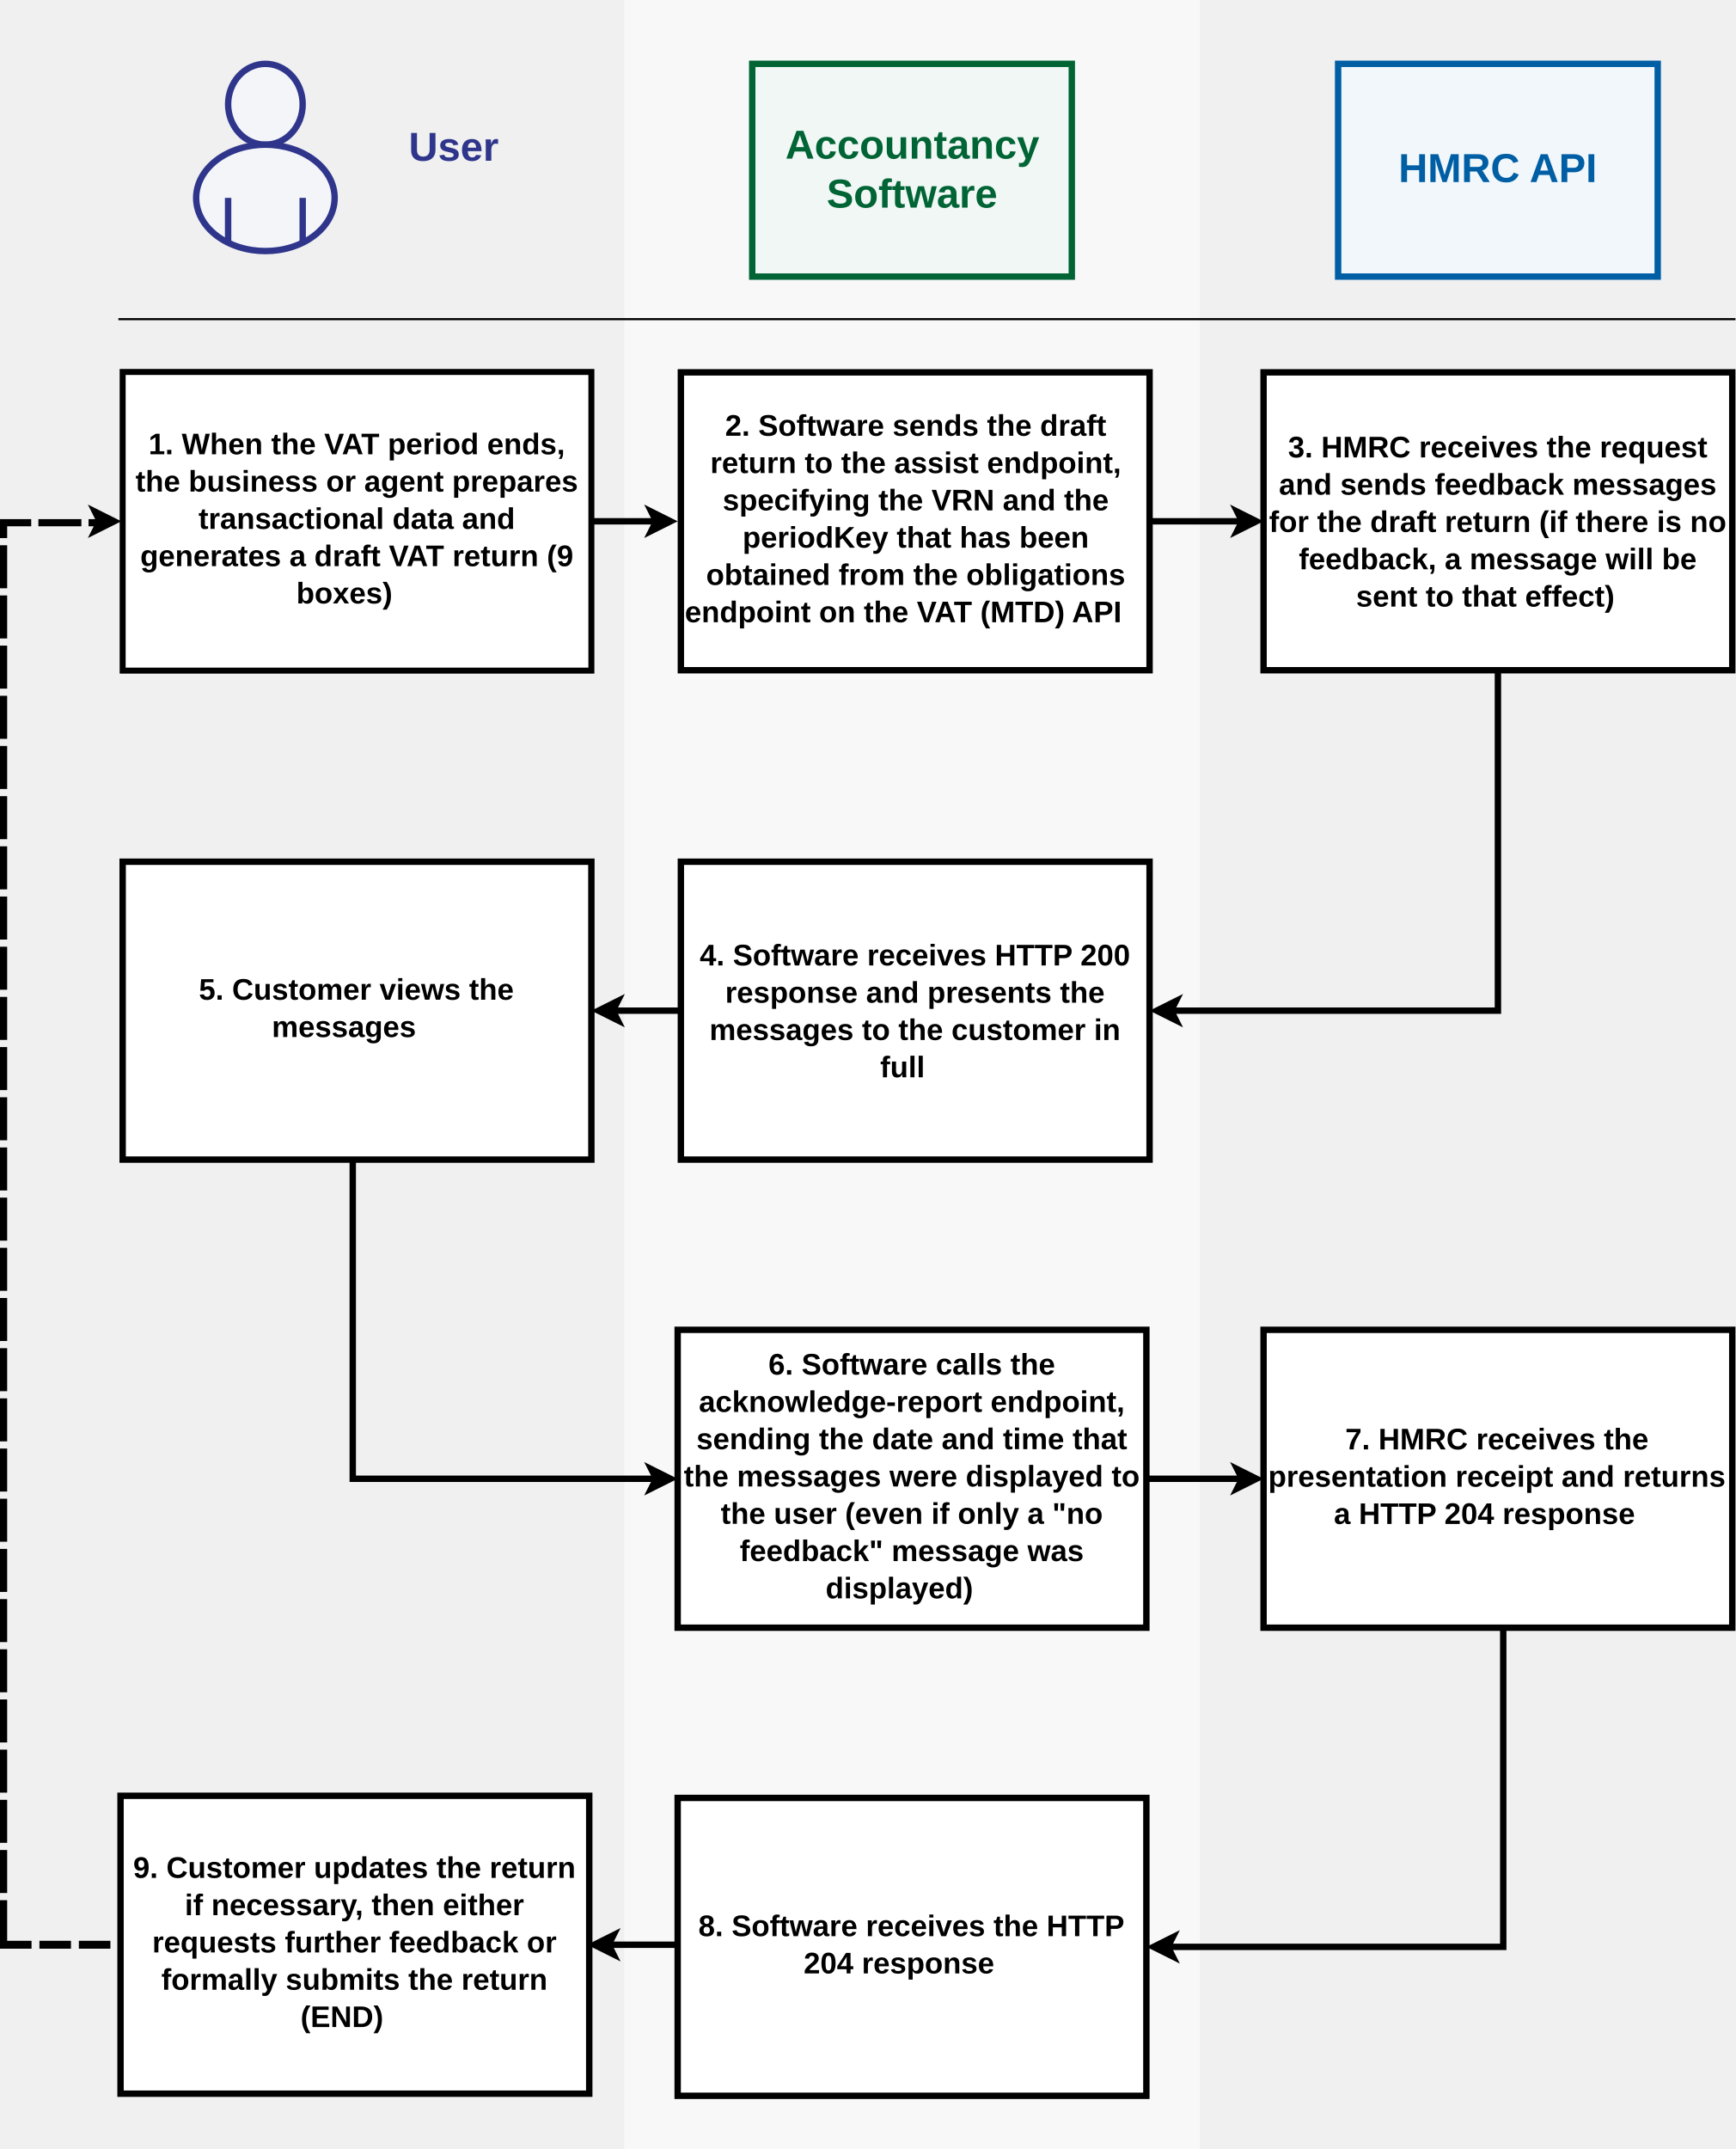
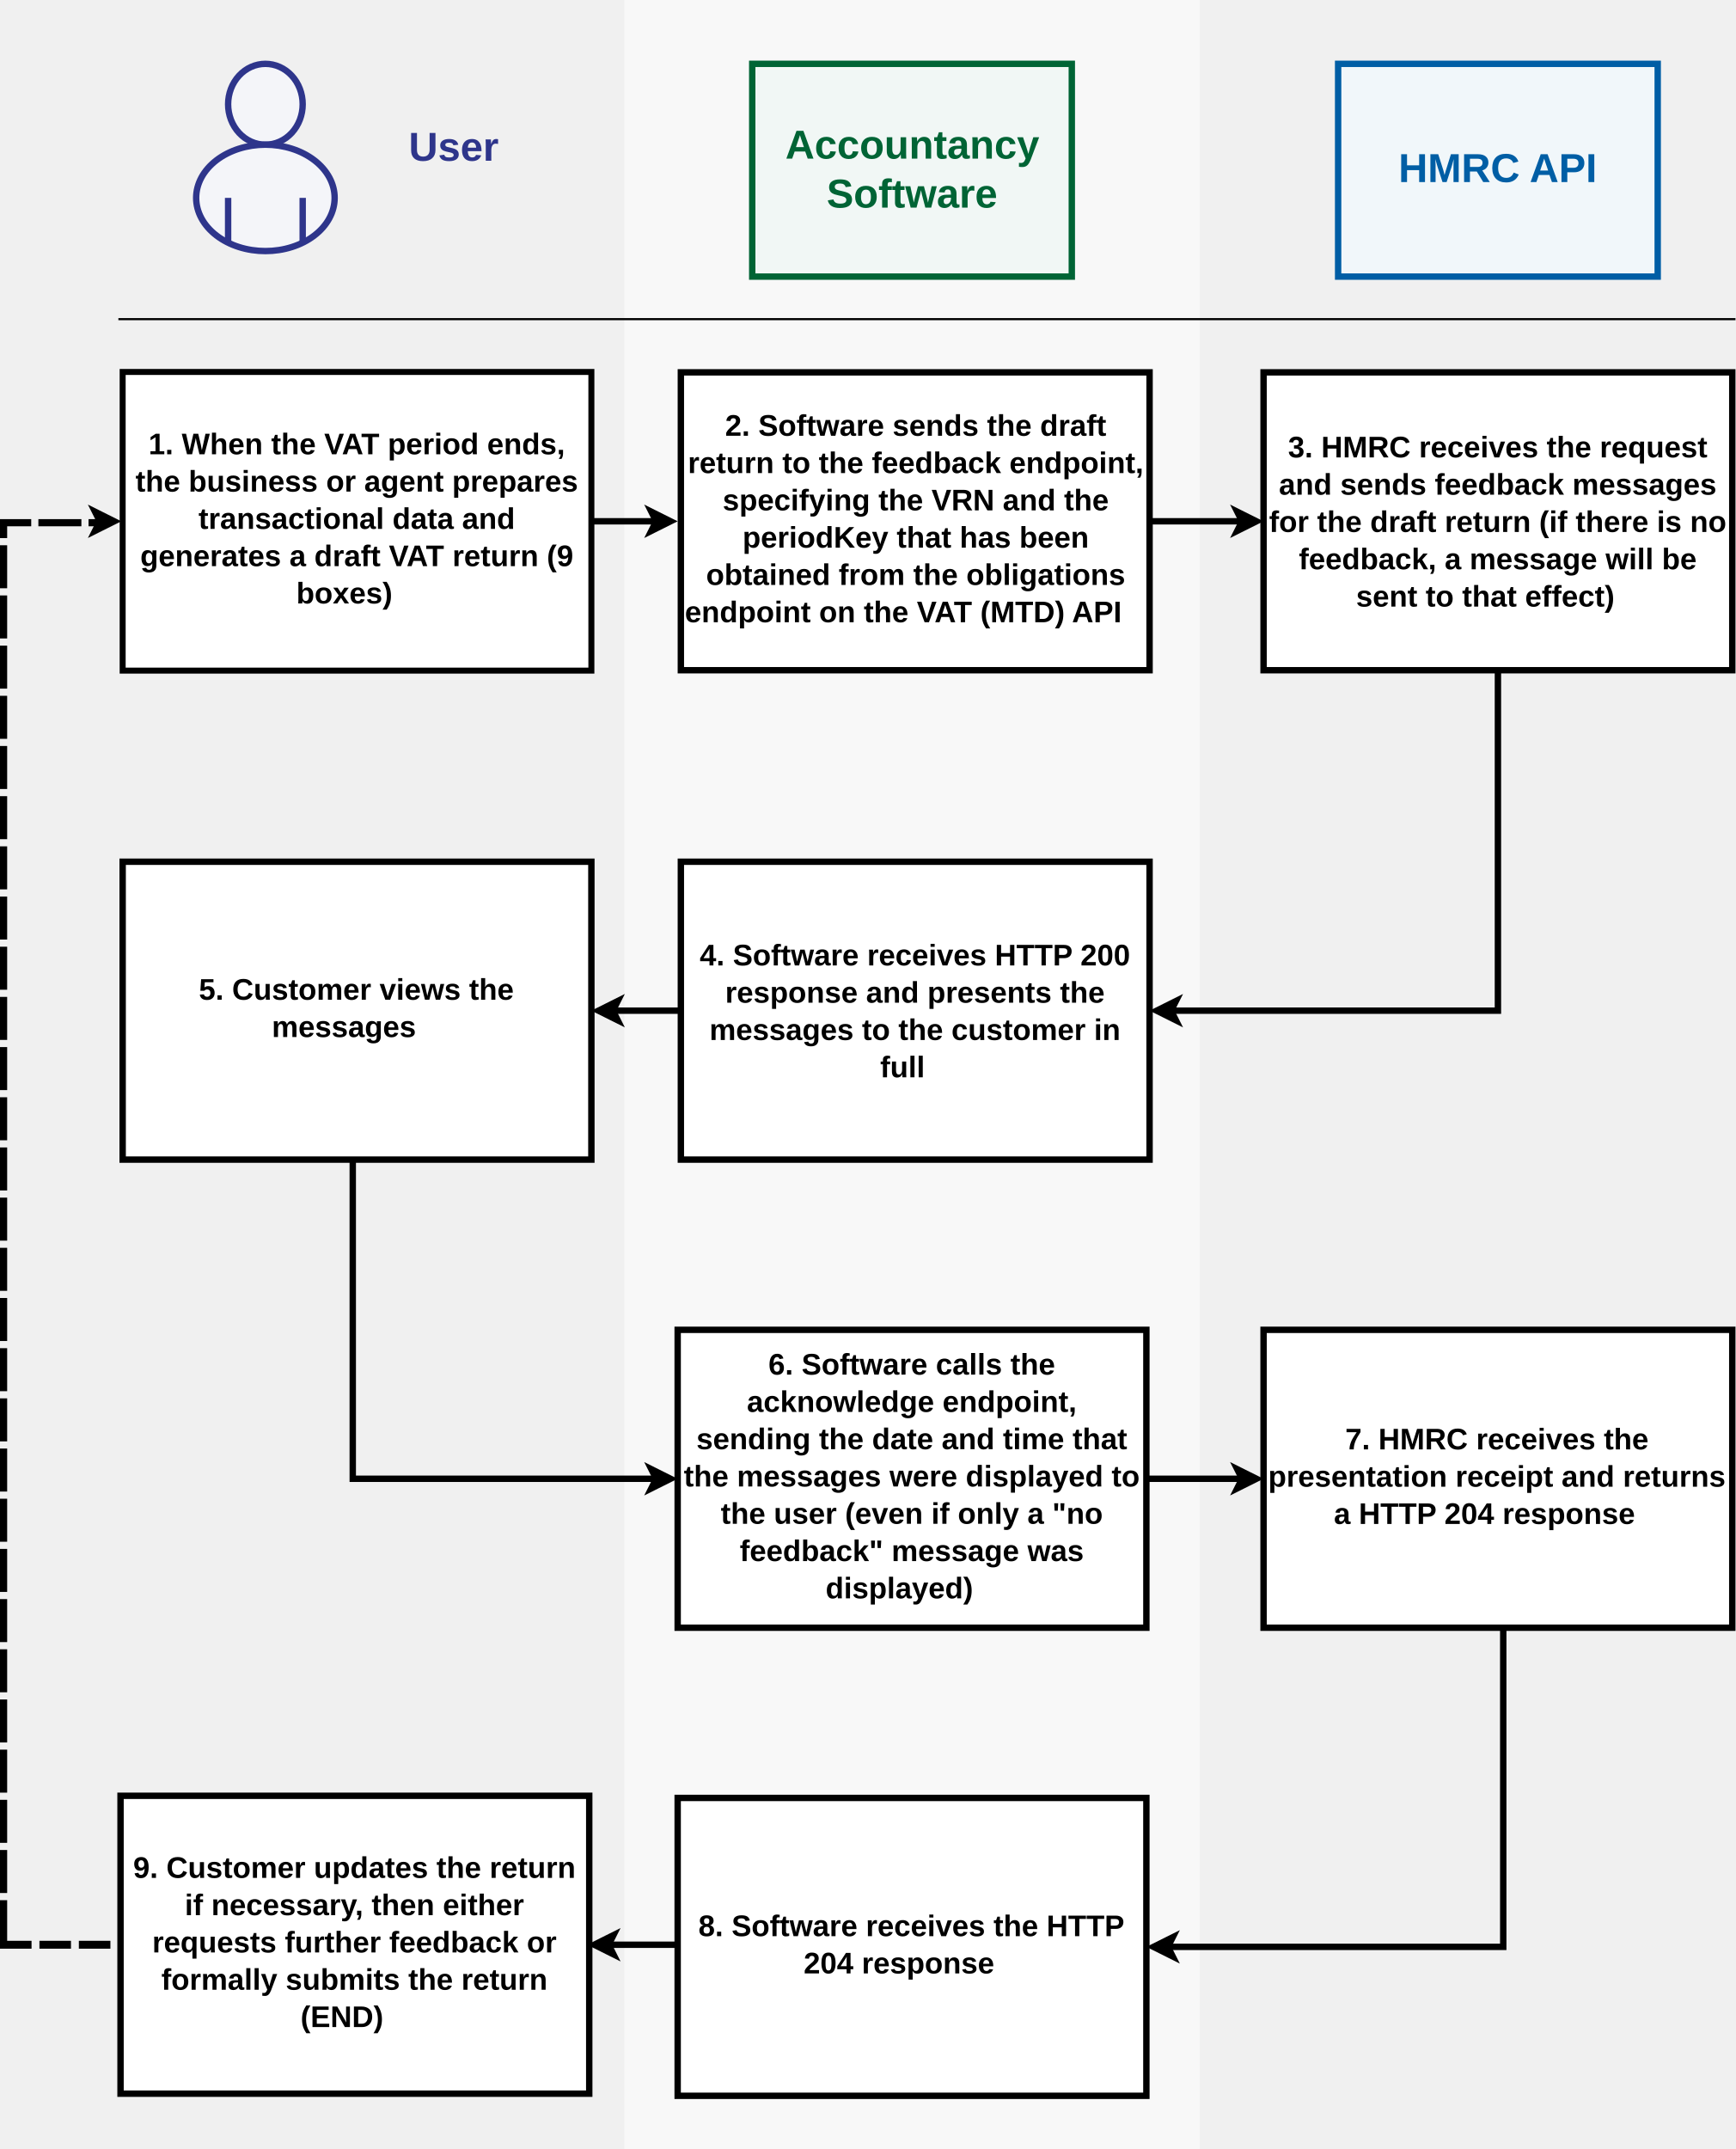
<svg xmlns="http://www.w3.org/2000/svg" version="1.1" id="svg1" width="775.806" height="960.45" viewBox="0 0 775.806 960.45">
  <defs id="defs1" />
  <path id="path1" d="M 279.124,0 H 536.276 V 960.45 H 279.124 Z" style="fill:#f8f8f8;stroke-width:0.952" />
  <path id="path2" d="M 336.269,28.528 H 479.131 V 123.622 H 336.269 Z" style="fill:#f1f7f5;stroke:#006435;stroke-width:2.855;stroke-miterlimit:10" />
  <text id="text2" xml:space="preserve" x="351.075" y="70.9" style="font-size:11.42px;stroke-width:0.952">
    <tspan id="tspan2" style="font-weight:700;font-size:18.082px;font-family:Arial;fill:#006435" x="351.075" y="70.9">Accountancy</tspan>
  </text>
  <text id="text3" xml:space="preserve" x="369.528" y="92.788" style="font-size:11.42px;stroke-width:0.952">
    <tspan id="tspan3" style="font-weight:700;font-size:18.082px;font-family:Arial;fill:#006435" x="369.528" y="92.788">Software</tspan>
  </text>
  <path id="path3" d="M 598.183,28.528 H 741.044 V 123.622 H 598.183 Z" style="fill:#f1f7fa;stroke:#005ea5;stroke-width:2.855;stroke-miterlimit:10" />
  <text id="text4" xml:space="preserve" x="625.173" y="81.368" style="font-size:11.42px;stroke-width:0.952">
    <tspan id="tspan4" style="font-weight:700;font-size:18.082px;font-family:Arial;fill:#005ea5" x="625.173" dx="0 0 0 0 0 -0.671" y="81.368">HMRC API</tspan>
  </text>
  <path id="path4" d="M 52.92,142.641 H 775.806" style="fill:none;stroke:#000000;stroke-width:0.939;stroke-miterlimit:10" />
  <path id="path5" d="m 512.465,232.98 h 42.763" style="fill:none;stroke:#000000;stroke-width:2.855;stroke-miterlimit:10" />
  <path id="path6" d="m 561.658,232.98 -8.572,4.279 2.143,-4.279 -2.143,-4.279 z" style="fill:#000000;stroke:#000000;stroke-width:2.855;stroke-miterlimit:10" />
  <text id="text20" xml:space="preserve" x="182.711" y="71.852" style="font-size:11.42px;stroke-width:0.952">
    <tspan id="tspan20" style="font-weight:700;font-size:18.082px;font-family:Arial;fill:#2e358b" x="182.711" y="71.852">User</tspan>
  </text>
  <path id="path20" d="m 135.31,46.596 c 0,1.186 -0.107,2.361 -0.32,3.525 -0.213,1.164 -0.53,2.293 -0.948,3.389 -0.419,1.096 -0.932,2.137 -1.54,3.124 -0.608,0.986 -1.299,1.899 -2.073,2.738 -0.774,0.839 -1.616,1.588 -2.526,2.247 -0.91,0.659 -1.87,1.216 -2.882,1.67 -1.011,0.454 -2.053,0.797 -3.127,1.028 -1.073,0.231 -2.157,0.347 -3.252,0.347 -1.094,-1.9e-5 -2.178,-0.116 -3.252,-0.347 -1.073,-0.231 -2.116,-0.574 -3.127,-1.028 -1.011,-0.454 -1.972,-1.011 -2.882,-1.67 -0.91,-0.659 -1.752,-1.408 -2.526,-2.247 -0.774,-0.839 -1.465,-1.752 -2.073,-2.738 -0.608,-0.986 -1.121,-2.028 -1.54,-3.124 -0.419,-1.096 -0.735,-2.226 -0.948,-3.389 -0.213,-1.164 -0.32,-2.338 -0.32,-3.525 0,-1.186 0.107,-2.361 0.32,-3.525 0.214,-1.164 0.53,-2.293 0.948,-3.389 0.419,-1.096 0.932,-2.137 1.54,-3.124 0.608,-0.986 1.299,-1.899 2.073,-2.738 0.774,-0.839 1.616,-1.588 2.526,-2.247 0.91,-0.659 1.87,-1.216 2.882,-1.67 1.011,-0.454 2.053,-0.797 3.127,-1.028 1.073,-0.231 2.157,-0.347 3.252,-0.347 1.094,0 2.178,0.116 3.252,0.347 1.073,0.231 2.116,0.574 3.127,1.028 1.011,0.454 1.972,1.011 2.882,1.67 0.91,0.659 1.752,1.408 2.526,2.247 0.774,0.839 1.465,1.752 2.073,2.738 0.608,0.986 1.121,2.028 1.54,3.124 0.419,1.096 0.735,2.226 0.948,3.389 0.214,1.164 0.32,2.339 0.32,3.525 z" style="fill:#f4f5f9;stroke:#2e358b;stroke-width:2.855;stroke-miterlimit:10" />
  <path id="path21" d="m 149.596,88.437 c 0,0.779 -0.05,1.555 -0.149,2.33 -0.099,0.775 -0.248,1.544 -0.446,2.308 -0.198,0.764 -0.444,1.518 -0.738,2.263 -0.294,0.745 -0.635,1.477 -1.023,2.197 -0.388,0.719 -0.821,1.422 -1.299,2.109 -0.478,0.687 -0.998,1.354 -1.562,2.001 -0.563,0.647 -1.166,1.272 -1.81,1.874 -0.643,0.602 -1.323,1.178 -2.04,1.729 -0.717,0.551 -1.467,1.073 -2.251,1.567 -0.784,0.494 -1.597,0.957 -2.44,1.39 -0.843,0.433 -1.711,0.832 -2.605,1.199 -0.894,0.367 -1.809,0.7 -2.746,0.997 -0.937,0.298 -1.89,0.56 -2.86,0.786 -0.97,0.226 -1.952,0.415 -2.947,0.567 -0.994,0.152 -1.996,0.266 -3.005,0.342 -1.009,0.076 -2.02,0.114 -3.034,0.114 -1.014,0 -2.025,-0.038 -3.034,-0.114 -1.009,-0.076 -2.01,-0.19 -3.005,-0.342 -0.994,-0.152 -1.976,-0.341 -2.947,-0.567 -0.97,-0.226 -1.923,-0.488 -2.86,-0.786 -0.937,-0.298 -1.852,-0.63 -2.746,-0.997 -0.894,-0.367 -1.763,-0.767 -2.605,-1.199 -0.843,-0.433 -1.656,-0.896 -2.44,-1.39 -0.784,-0.494 -1.534,-1.016 -2.251,-1.567 -0.717,-0.551 -1.397,-1.127 -2.04,-1.729 -0.643,-0.602 -1.246,-1.226 -1.81,-1.874 -0.563,-0.647 -1.084,-1.314 -1.562,-2.001 -0.478,-0.687 -0.911,-1.39 -1.299,-2.109 -0.388,-0.719 -0.729,-1.452 -1.023,-2.197 -0.294,-0.745 -0.54,-1.499 -0.738,-2.263 -0.198,-0.764 -0.346,-1.533 -0.446,-2.308 -0.099,-0.775 -0.149,-1.552 -0.149,-2.33 0,-0.779 0.05,-1.555 0.149,-2.33 0.099,-0.775 0.248,-1.544 0.446,-2.308 0.198,-0.764 0.444,-1.518 0.738,-2.263 0.294,-0.745 0.635,-1.477 1.023,-2.197 0.388,-0.719 0.821,-1.422 1.299,-2.109 0.478,-0.687 0.998,-1.354 1.562,-2.001 0.563,-0.647 1.166,-1.272 1.81,-1.874 0.643,-0.602 1.323,-1.178 2.04,-1.729 0.717,-0.551 1.467,-1.073 2.251,-1.567 0.784,-0.494 1.597,-0.957 2.44,-1.39 0.843,-0.433 1.711,-0.832 2.605,-1.199 0.894,-0.367 1.809,-0.7 2.746,-0.998 0.937,-0.298 1.89,-0.56 2.86,-0.786 0.97,-0.226 1.952,-0.415 2.947,-0.567 0.994,-0.152 1.996,-0.266 3.005,-0.342 1.009,-0.076 2.02,-0.114 3.034,-0.114 1.014,1.9e-5 2.025,0.038 3.034,0.114 1.009,0.076 2.01,0.19 3.005,0.342 0.994,0.152 1.976,0.341 2.947,0.567 0.97,0.226 1.923,0.488 2.86,0.786 0.937,0.298 1.852,0.63 2.746,0.998 0.894,0.367 1.763,0.767 2.605,1.199 0.843,0.433 1.656,0.896 2.44,1.39 0.784,0.494 1.534,1.016 2.251,1.567 0.717,0.551 1.397,1.127 2.04,1.729 0.643,0.602 1.246,1.227 1.81,1.874 0.563,0.647 1.084,1.314 1.562,2.001 0.478,0.687 0.911,1.39 1.299,2.109 0.388,0.719 0.729,1.452 1.023,2.197 0.294,0.745 0.54,1.499 0.738,2.263 0.198,0.764 0.346,1.533 0.446,2.308 0.099,0.775 0.149,1.552 0.149,2.33 z" style="fill:#f4f5f9;stroke:#2e358b;stroke-width:2.855;stroke-miterlimit:10" />
  <path id="path22" d="m 101.976,88.437 v 19.97" style="fill:none;stroke:#2e358b;stroke-width:2.855;stroke-miterlimit:10" />
  <path id="path23" d="m 135.31,88.437 v 19.97" style="fill:none;stroke:#2e358b;stroke-width:2.855;stroke-miterlimit:10" />
  <path id="path24" d="M 304.363,451.697 H 273.981" style="fill:none;stroke:#000000;stroke-width:2.855;stroke-miterlimit:10" />
  <path id="path25" d="m 267.553,451.697 8.572,-4.279 -2.143,4.279 2.143,4.279 z" style="fill:#000000;stroke:#000000;stroke-width:2.855;stroke-miterlimit:10" />
  <path id="path26" d="M 304.363,385.131 H 513.894 V 518.263 H 304.363 Z" style="fill:#ffffff;stroke:#000000;stroke-width:2.855;stroke-miterlimit:10" />
  <path id="path35" d="m 669.614,299.546 v 152.15 h -146.1" style="fill:none;stroke:#000000;stroke-width:2.855;stroke-miterlimit:10" />
  <path id="path36" d="m 517.085,451.697 8.572,-4.279 -2.143,4.279 2.143,4.279 z" style="fill:#000000;stroke:#000000;stroke-width:2.855;stroke-miterlimit:10" />
  <path id="path37" d="M 564.848,166.415 H 774.379 V 299.546 H 564.848 Z" style="fill:#ffffff;stroke:#000000;stroke-width:2.855;stroke-miterlimit:10" />
  <path id="path42" d="M 157.692,518.263 V 660.904 H 293.315" style="fill:none;stroke:#000000;stroke-width:2.855;stroke-miterlimit:10" />
  <path id="path43" d="m 299.744,660.904 -8.572,4.279 2.143,-4.279 -2.143,-4.279 z" style="fill:#000000;stroke:#000000;stroke-width:2.855;stroke-miterlimit:10" />
  <path id="path44" d="M 54.831,385.131 H 264.362 V 518.263 H 54.831 Z" style="fill:#ffffff;stroke:#000000;stroke-width:2.855;stroke-miterlimit:10" />
  <path id="path45" d="m 512.465,660.904 h 42.763" style="fill:none;stroke:#000000;stroke-width:2.855;stroke-miterlimit:10" />
  <path id="path46" d="m 561.658,660.904 -8.572,4.279 2.143,-4.279 -2.143,-4.279 z" style="fill:#000000;stroke:#000000;stroke-width:2.855;stroke-miterlimit:10" />
  <path id="path47" d="M 302.935,594.338 H 512.465 V 727.47 H 302.935 Z" style="fill:#ffffff;stroke:#000000;stroke-width:2.855;stroke-miterlimit:10" />
  <path id="path61" d="M 671.995,727.47 V 870.111 H 522.085" style="fill:none;stroke:#000000;stroke-width:2.855;stroke-miterlimit:10" />
  <path id="path62" d="m 515.656,870.111 8.572,-4.279 -2.143,4.279 2.143,4.279 z" style="fill:#000000;stroke:#000000;stroke-width:2.855;stroke-miterlimit:10" />
  <path id="path63" d="M 564.848,594.338 H 774.379 V 727.47 H 564.848 Z" style="fill:#ffffff;stroke:#000000;stroke-width:2.855;stroke-miterlimit:10" />
  <path id="path65" d="M 302.935,803.545 H 512.465 V 936.676 H 302.935 Z" style="fill:#ffffff;stroke:#000000;stroke-width:2.855;stroke-miterlimit:10" />
  <path id="path67" d="m 264.362,232.98 h 20.001 8.953" style="fill:none;stroke:#000000;stroke-width:2.855;stroke-miterlimit:10" />
  <path id="path68" d="m 299.744,232.98 -8.572,4.279 2.143,-4.279 -2.143,-4.279 z" style="fill:#000000;stroke:#000000;stroke-width:2.855;stroke-miterlimit:10" />
  <path id="path79" d="M 302.458,869.16 H 272.077" style="fill:none;stroke:#000000;stroke-width:2.855;stroke-miterlimit:10" />
  <path id="path80" d="m 265.648,869.16 8.572,-4.279 -2.143,4.279 2.143,4.279 z" style="fill:#000000;stroke:#000000;stroke-width:2.855;stroke-miterlimit:10" />
  <path id="path81" d="M 53.879,802.594 H 263.41 v 133.132 H 53.879 Z" style="fill:#ffffff;stroke:#000000;stroke-width:2.855;stroke-miterlimit:10" />
  <path id="path61-5" d="M 1.602,868.471 V 233.614 h 42.416" style="fill:none;stroke:#000000;stroke-width:3.204;stroke-miterlimit:10;stroke-dasharray:19.224, 3.204" />
  <path id="path62-5" d="m 51.05,232.98 -8.572,4.279 2.143,-4.279 -2.143,-4.279 z" style="fill:#000000;stroke:#000000;stroke-width:2.855;stroke-miterlimit:10" />
  <path id="path69" d="M 54.831,166.239 H 264.362 V 299.721 H 54.831 Z" style="fill:#ffffff;stroke:#000000;stroke-width:2.674;stroke-miterlimit:10" />
  <path style="fill:#000000;fill-opacity:0;stroke:#000000;stroke-width:3.525;stroke-dasharray:14.101, 3.525" d="M 9.7901915e-7,869.16 H 53.288" id="path9" />
  <text xml:space="preserve" style="font-weight:bold;font-size:13.333px;line-height:125%;font-family:Arial;-inkscape-font-specification:'Arial, Bold';letter-spacing:0px;word-spacing:0px;text-anchor:middle;white-space:pre;inline-size:204.542;fill:#000000" id="text231" x="491.225" y="32.132" transform="translate(178.3098,172.2903)">
    <tspan x="491.225" y="32.132" id="tspan1">3. HMRC receives the request<tspan y="32.132" id="tspan5"> </tspan>
    </tspan>
    <tspan x="491.225" y="48.799" id="tspan6">and sends feedback messages<tspan y="48.799" id="tspan7"> </tspan>
    </tspan>
    <tspan x="491.225" y="65.466" id="tspan8">for the draft return (if there is no<tspan y="65.466" id="tspan9"> </tspan>
    </tspan>
    <tspan x="491.225" y="82.132" id="tspan10">feedback, a message will be<tspan y="82.132" id="tspan11"> </tspan>
    </tspan>
    <tspan x="491.225" y="98.799" id="tspan12">sent to that effect)</tspan>
  </text>
  <text xml:space="preserve" style="font-weight:bold;font-size:13.333px;line-height:125%;font-family:Arial;-inkscape-font-specification:'Arial, Bold';letter-spacing:0px;word-spacing:0px;text-anchor:middle;white-space:pre;inline-size:204.542;fill:#000000" id="text241" x="490.98" y="34.468" transform="translate(-81.97549,397.0046)">
    <tspan x="490.98" y="34.468" id="tspan13">4. Software receives HTTP 200<tspan y="34.468" id="tspan14"> </tspan>
    </tspan>
    <tspan x="490.98" y="51.134" id="tspan15">response and presents the<tspan y="51.134" id="tspan16"> </tspan>
    </tspan>
    <tspan x="490.98" y="67.801" id="tspan17">messages to the customer in<tspan y="67.801" id="tspan18"> </tspan>
    </tspan>
    <tspan x="490.98" y="84.468" id="tspan19">full</tspan>
  </text>
  <text xml:space="preserve" style="font-weight:bold;font-size:13.333px;line-height:125%;font-family:Arial;-inkscape-font-specification:'Arial, Bold';letter-spacing:0px;word-spacing:0px;text-anchor:middle;white-space:pre;inline-size:204.542;fill:#000000" id="text244" x="215.624" y="43.872" transform="translate(-56.32366,402.9419)">
    <tspan x="215.624" y="43.872" id="tspan21">5. Customer views the<tspan y="43.872" id="tspan22"> </tspan>
    </tspan>
    <tspan x="215.624" y="60.539" id="tspan23">messages</tspan>
  </text>
  <text xml:space="preserve" style="font-weight:bold;font-size:13.333px;line-height:125%;font-family:Arial;-inkscape-font-specification:'Arial, Bold';letter-spacing:0px;word-spacing:0px;text-anchor:middle;white-space:pre;inline-size:204.542;fill:#000000" id="text284" x="303.386" y="23.193" transform="translate(104.2134,591.1616)">
    <tspan x="303.386" y="23.193" id="tspan24">6. Software calls the<tspan y="23.193" id="tspan25"> </tspan>
    </tspan>
-     <tspan x="303.386" y="39.859" id="tspan26">acknowledge-report endpoint,<tspan y="39.859" id="tspan27"> </tspan>
+     <tspan x="303.386" y="39.859" id="tspan26">acknowledge endpoint,<tspan y="39.859" id="tspan27"> </tspan>
    </tspan>
    <tspan x="303.386" y="56.526" id="tspan28">sending the date and time that<tspan y="56.526" id="tspan29"> </tspan>
    </tspan>
    <tspan x="303.386" y="73.193" id="tspan30">the messages were displayed to<tspan y="73.193" id="tspan31"> </tspan>
    </tspan>
    <tspan x="303.386" y="89.859" id="tspan32">the user (even if only a "no<tspan y="89.859" id="tspan33"> </tspan>
    </tspan>
    <tspan x="303.386" y="106.526" id="tspan34">feedback" message was<tspan y="106.526" id="tspan35"> </tspan>
    </tspan>
    <tspan x="303.386" y="123.192" id="tspan36">displayed)</tspan>
  </text>
  <text xml:space="preserve" style="font-weight:bold;font-size:13.333px;line-height:125%;font-family:Arial;-inkscape-font-specification:'Arial, Bold';letter-spacing:0px;word-spacing:0px;text-anchor:middle;white-space:pre;inline-size:204.542;fill:#000000" id="text289" x="282.839" y="41.234" transform="translate(386.3212,606.5413)">
    <tspan x="282.839" y="41.234" id="tspan37">7. HMRC receives the<tspan y="41.234" id="tspan38"> </tspan>
    </tspan>
    <tspan x="282.839" y="57.901" id="tspan39">presentation receipt and returns<tspan y="57.901" id="tspan40"> </tspan>
    </tspan>
    <tspan x="282.839" y="74.567" id="tspan41">a HTTP 204 response</tspan>
  </text>
  <text xml:space="preserve" style="font-weight:bold;font-size:13.333px;line-height:125%;font-family:Arial;-inkscape-font-specification:'Arial, Bold';letter-spacing:0px;word-spacing:0px;text-anchor:middle;white-space:pre;inline-size:204.542;fill:#000000" id="text292" x="293.426" y="49.601" transform="translate(114.0041,815.715)">
    <tspan x="293.426" y="49.601" id="tspan42">8. Software receives the HTTP<tspan y="49.601" id="tspan43"> </tspan>
    </tspan>
    <tspan x="293.426" y="66.267" id="tspan44">204 response</tspan>
  </text>
  <text xml:space="preserve" style="font-weight:bold;font-size:13.333px;line-height:125%;font-family:Arial;-inkscape-font-specification:'Arial, Bold';letter-spacing:0px;word-spacing:0px;text-anchor:middle;white-space:pre;inline-size:204.542;fill:#000000" id="text303" x="195.012" y="19.48" transform="translate(-36.58012,819.7974)">
    <tspan x="195.012" y="19.48" id="tspan45">9. Customer updates the return<tspan y="19.48" id="tspan46"> </tspan>
    </tspan>
    <tspan x="195.012" y="36.146" id="tspan47">if necessary, then either<tspan y="36.146" id="tspan48"> </tspan>
    </tspan>
    <tspan x="195.012" y="52.813" id="tspan49">requests further feedback or<tspan y="52.813" id="tspan50"> </tspan>
    </tspan>
    <tspan x="195.012" y="69.479" id="tspan51">formally submits the return<tspan y="69.479" id="tspan52"> </tspan>
    </tspan>
    <tspan x="195.012" y="86.146" id="tspan53">(END)</tspan>
  </text>
  <text xml:space="preserve" x="171.782" y="211.369" id="text11" style="font-weight:bold;font-size:13.333px;line-height:125%;font-family:Arial;-inkscape-font-specification:'Arial, Bold';letter-spacing:0px;word-spacing:0px;text-anchor:middle;white-space:pre;inline-size:204.542;fill:#000000" transform="translate(-12.28656,-8.333311)">
    <tspan x="171.782" y="211.369" id="tspan54">1. When the VAT period ends,<tspan y="211.369" id="tspan55"> </tspan>
    </tspan>
    <tspan x="171.782" y="228.036" id="tspan56">the business or agent prepares<tspan y="228.036" id="tspan57"> </tspan>
    </tspan>
    <tspan x="171.782" y="244.702" id="tspan58">transactional data and<tspan y="244.702" id="tspan59"> </tspan>
    </tspan>
    <tspan x="171.782" y="261.369" id="tspan60">generates a draft VAT return (9<tspan y="261.369" id="tspan61"> </tspan>
    </tspan>
    <tspan x="171.782" y="278.036" id="tspan62">boxes)</tspan>
  </text>
  <path id="path26-5" d="M 304.363,166.415 H 513.894 V 299.546 H 304.363 Z" style="fill:#ffffff;stroke:#000000;stroke-width:2.855;stroke-miterlimit:10" />
  <text xml:space="preserve" style="font-weight:bold;font-size:13.333px;line-height:125%;font-family:Arial;-inkscape-font-specification:'Arial, Bold';letter-spacing:0px;word-spacing:0px;text-anchor:middle;white-space:pre;inline-size:204.542;fill:#000000" id="text241-2" x="599.485" y="105.79" transform="translate(-190.1353,88.97428)">
    <tspan x="599.485" y="105.79" id="tspan63">2. Software sends the draft<tspan y="105.79" id="tspan64"> </tspan>
    </tspan>
-     <tspan x="599.485" y="122.457" id="tspan65">return to the assist endpoint,<tspan y="122.457" id="tspan66"> </tspan>
+     <tspan x="599.485" y="122.457" id="tspan65">return to the feedback endpoint,<tspan y="122.457" id="tspan66"> </tspan>
    </tspan>
    <tspan x="599.485" y="139.123" id="tspan67">specifying the VRN and the<tspan y="139.123" id="tspan68"> </tspan>
    </tspan>
    <tspan x="599.485" y="155.79" id="tspan69">periodKey that has been<tspan y="155.79" id="tspan70"> </tspan>
    </tspan>
    <tspan x="599.485" y="172.457" id="tspan71">obtained from the obligations<tspan y="172.457" id="tspan83"> </tspan>
    </tspan>
    <tspan x="599.485" y="189.123" id="tspan84">endpoint on the VAT (MTD) API</tspan>
  </text>
</svg>
